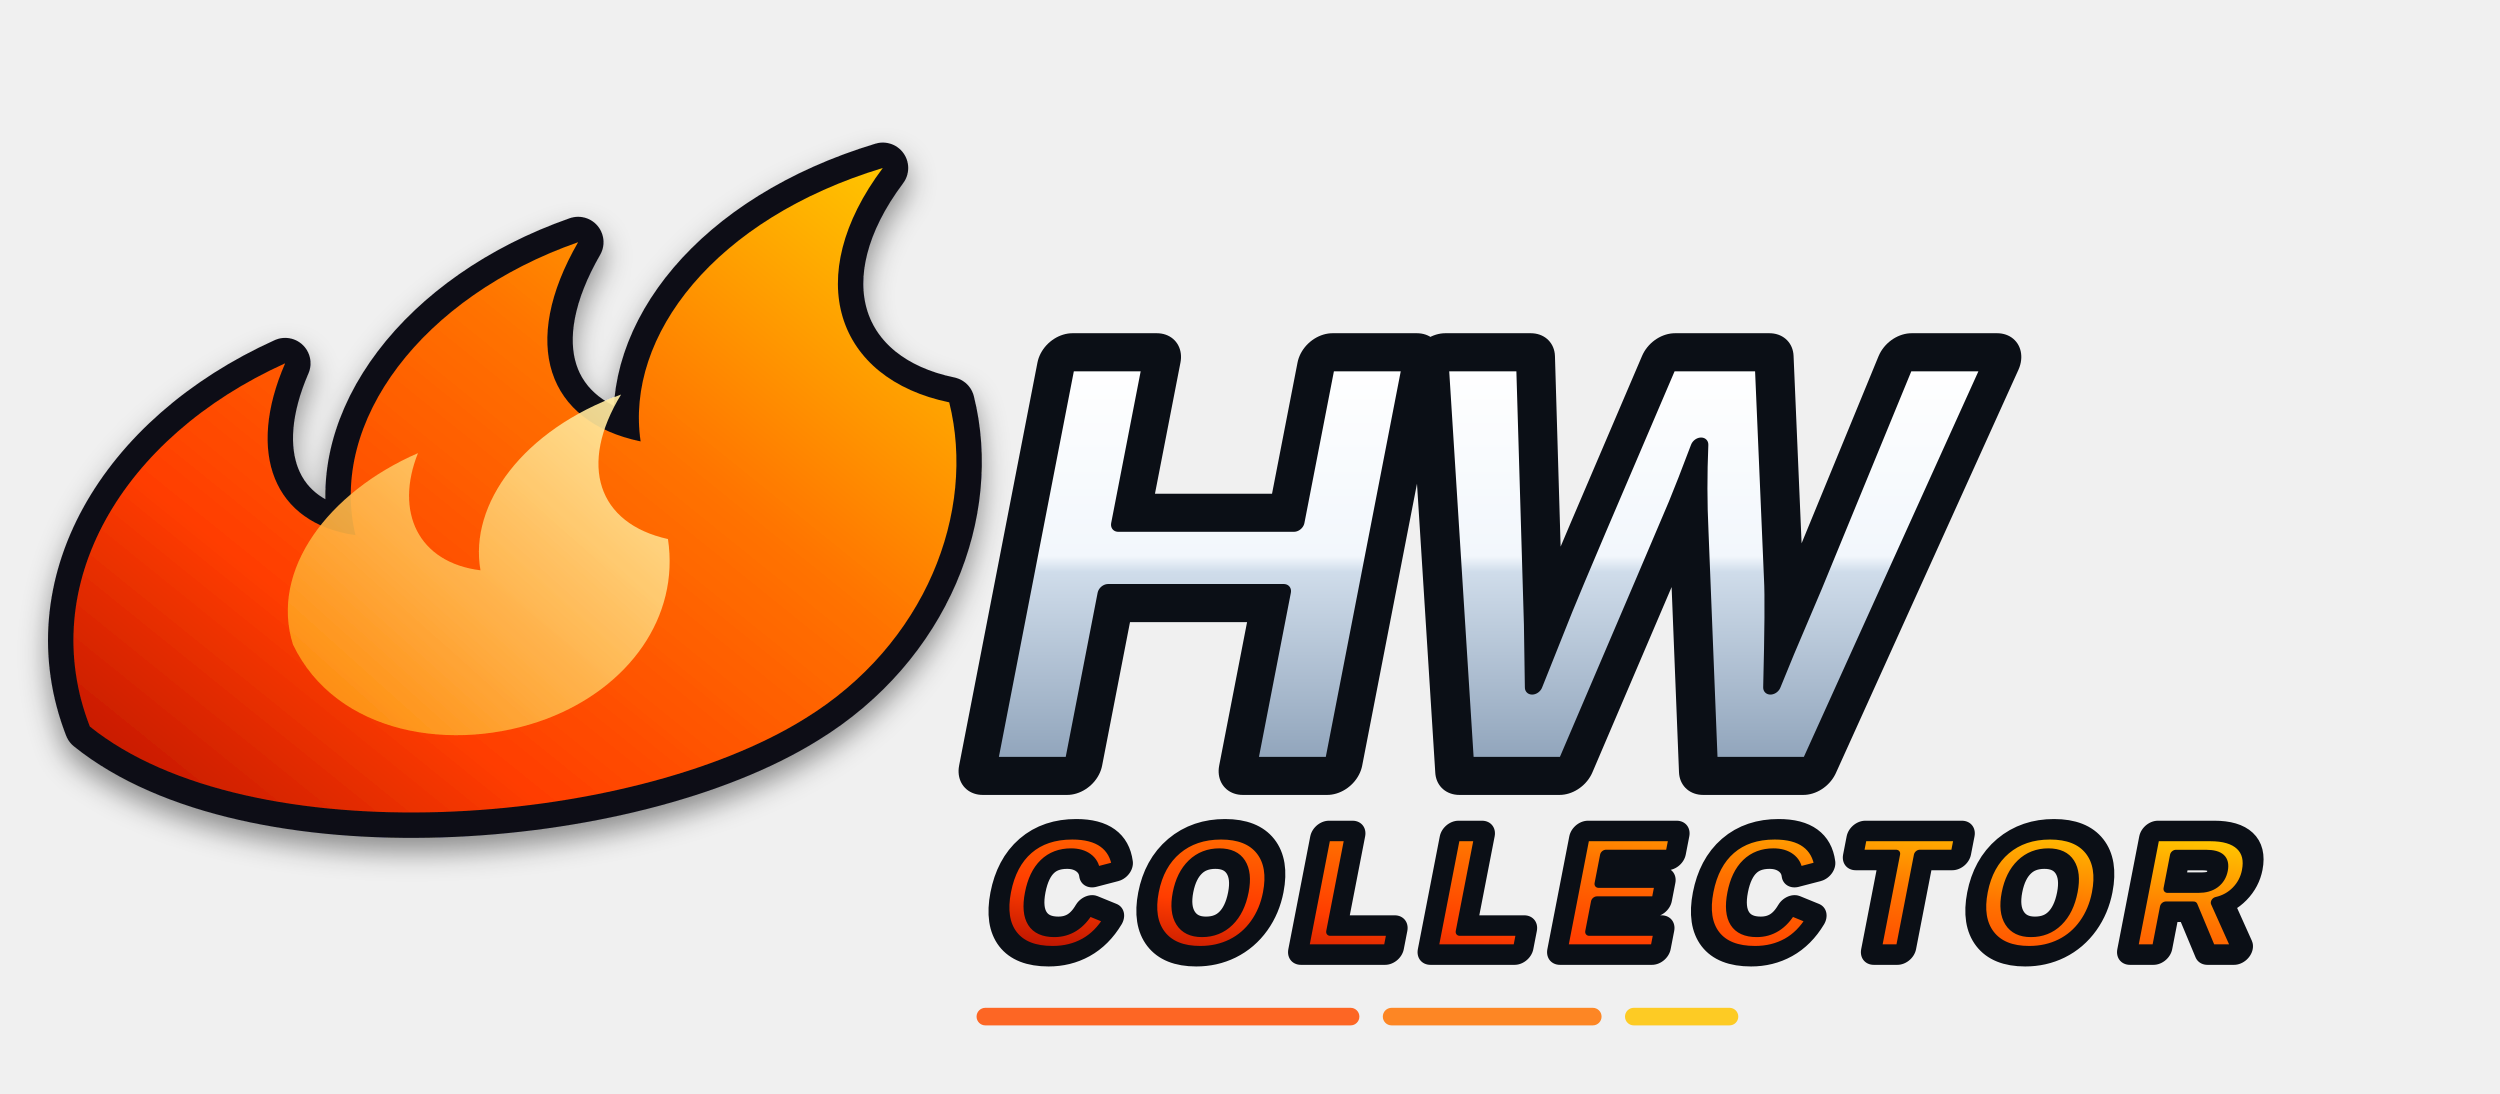
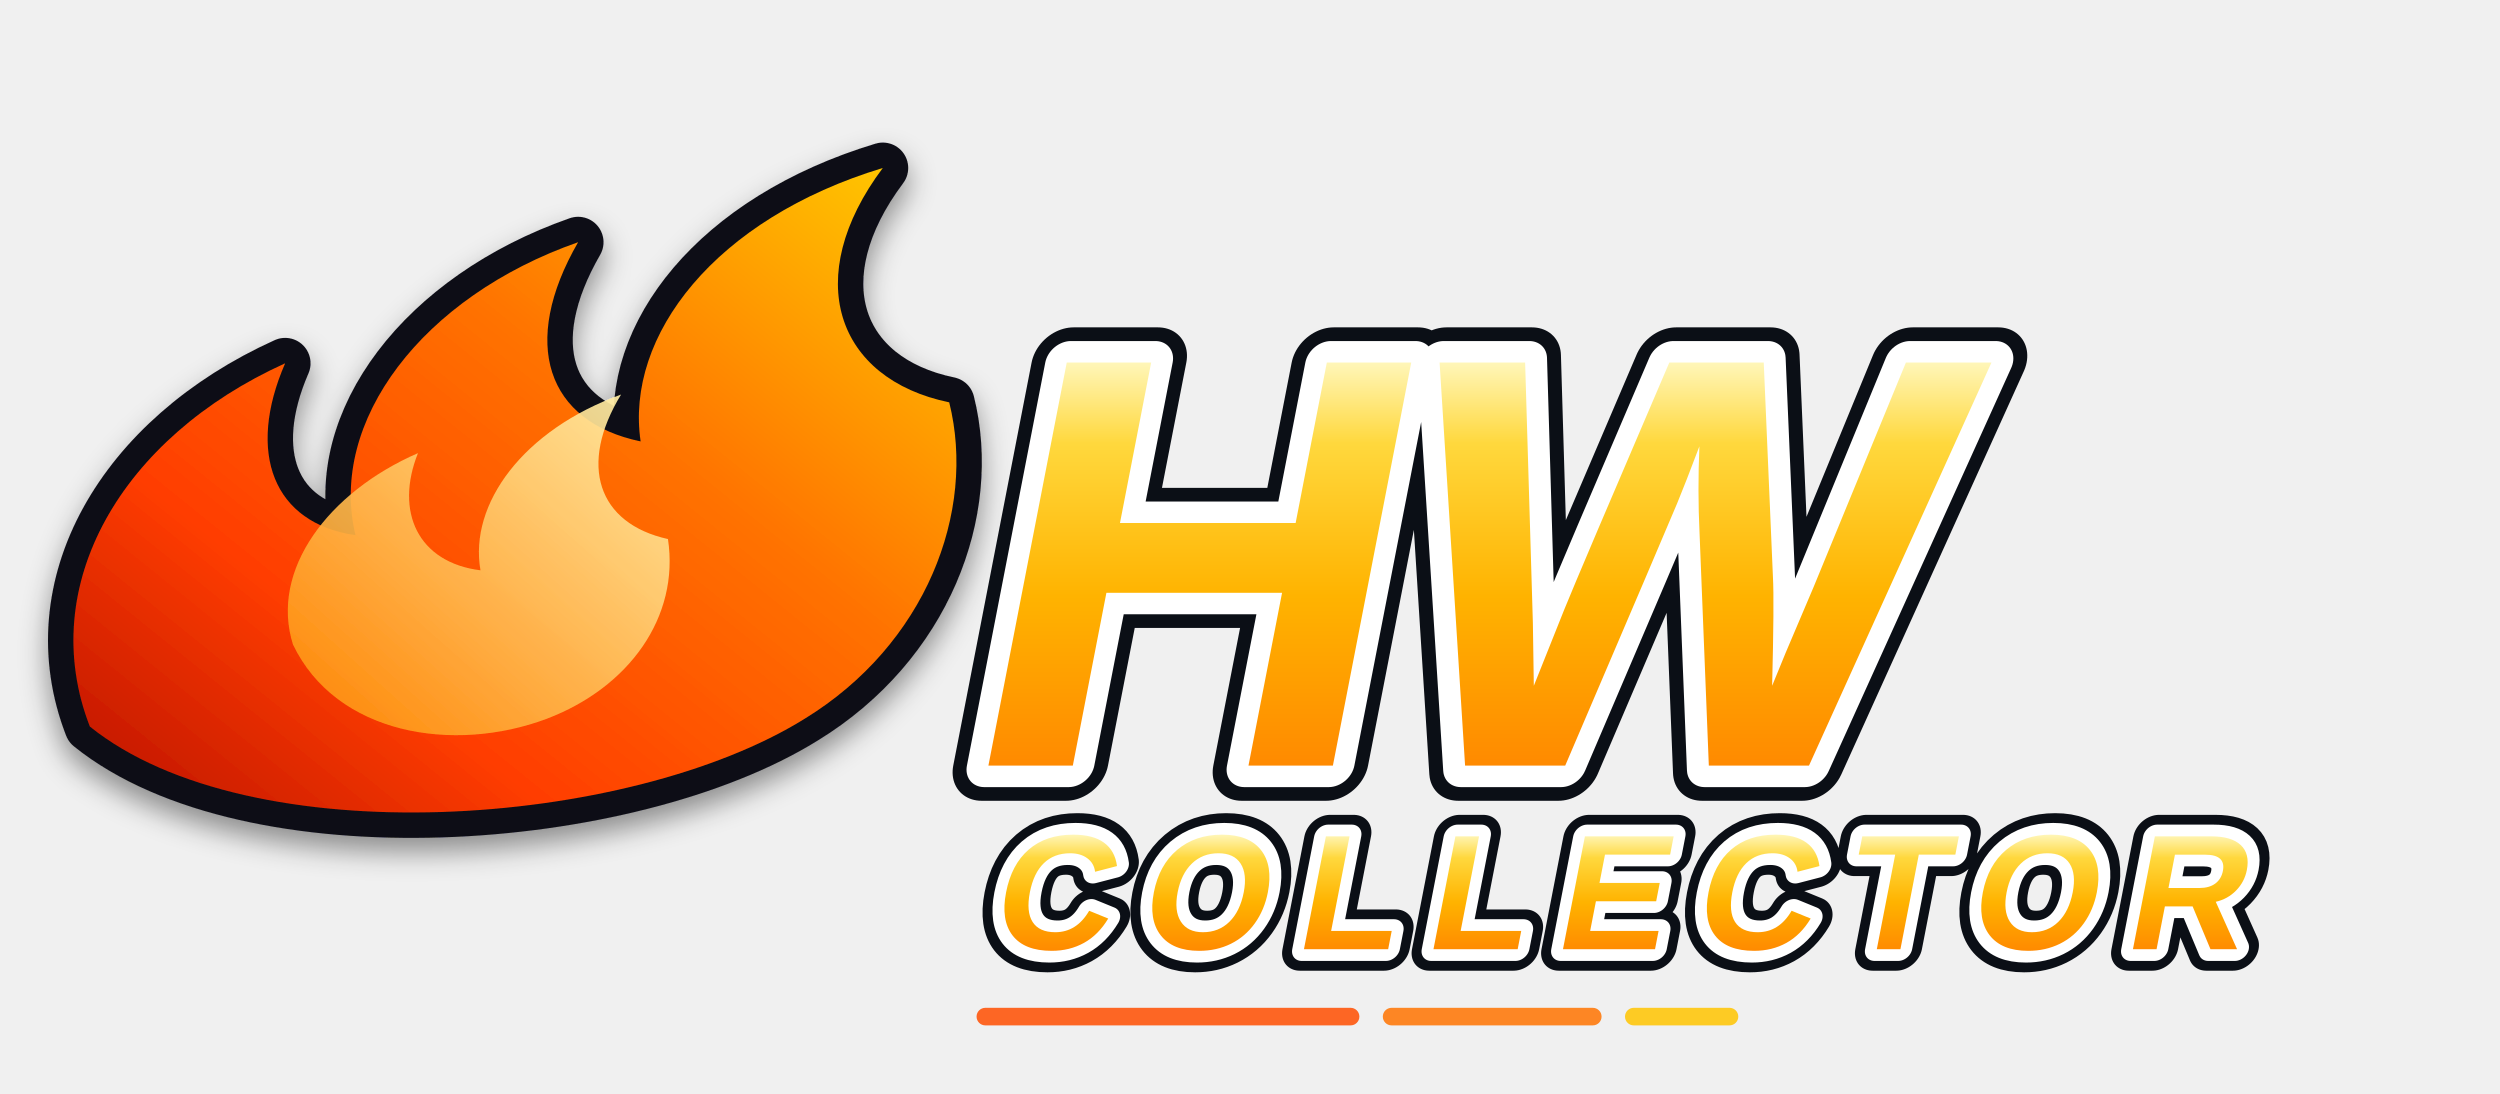
<svg xmlns="http://www.w3.org/2000/svg" viewBox="0 0 1280 560" width="1280" height="560" role="img" aria-label="HW-Collector">
  <defs>
    <linearGradient id="flameGrad" x1="0%" y1="100%" x2="100%" y2="10%">
      <stop offset="0%" stop-color="#b71000" />
      <stop offset="30%" stop-color="#ff3d00" />
      <stop offset="65%" stop-color="#ff7300" />
      <stop offset="100%" stop-color="#ffc400" />
    </linearGradient>
    <linearGradient id="flameInner" x1="0%" y1="100%" x2="100%" y2="0%">
      <stop offset="0%" stop-color="#ff8a00" />
      <stop offset="100%" stop-color="#fff3b0" />
+     </linearGradient>
+     <linearGradient id="gold" x1="0%" y1="0%" x2="0%" y2="100%">
+       <stop offset="0%" stop-color="#fff6b8" />
+       <stop offset="20%" stop-color="#ffd83d" />
+       <stop offset="58%" stop-color="#ffb300" />
+       <stop offset="100%" stop-color="#ff8a00" />
    </linearGradient>
    <linearGradient id="chrome" x1="0%" y1="0%" x2="0%" y2="100%">
      <stop offset="0%" stop-color="#ffffff" />
      <stop offset="48%" stop-color="#f2f7fc" />
      <stop offset="52%" stop-color="#cfdcea" />
      <stop offset="100%" stop-color="#8fa3ba" />
    </linearGradient>
    <linearGradient id="chromeDark" x1="0%" y1="0%" x2="0%" y2="100%">
      <stop offset="0%" stop-color="#4a5b73" />
      <stop offset="100%" stop-color="#16202f" />
    </linearGradient>
    <filter id="soft" x="-25%" y="-25%" width="150%" height="150%">
      <feDropShadow dx="0" dy="7" stdDeviation="7" flood-color="#000000" flood-opacity="0.42" />
    </filter>
  </defs>
  <g filter="url(#soft)">
    <path d="M 46 372              C 18 300 62 224 146 186              C 126 232 140 268 182 274              C 168 216 216 152 296 124              C 266 176 280 216 328 226              C 320 172 366 112 452 86              C 410 142 428 194 486 206              C 500 262 474 330 412 368              C 322 424 128 438 46 372 Z" fill="#0b0f16" stroke="#0b0f16" stroke-width="26" stroke-linejoin="round" />
    <path d="M 46 372              C 18 300 62 224 146 186              C 126 232 140 268 182 274              C 168 216 216 152 296 124              C 266 176 280 216 328 226              C 320 172 366 112 452 86              C 410 142 428 194 486 206              C 500 262 474 330 412 368              C 322 424 128 438 46 372 Z" fill="url(#flameGrad)" />
    <path d="M 150 330              C 138 292 168 252 214 232              C 202 262 214 288 246 292              C 240 258 268 220 318 202              C 296 238 306 268 342 276              C 348 316 322 352 280 368              C 232 386 172 376 150 330 Z" fill="url(#flameInner)" opacity="0.92" />
  </g>
  <g transform="translate(486,392) skewX(-11)">
-     <text x="0" y="0" font-family="'Arial Black','Arial Bold',Impact,Arial,sans-serif" font-size="300" font-weight="900" letter-spacing="-6" fill="#0b0f16" stroke="#0b0f16" stroke-width="30" stroke-linejoin="round">HW</text>
-     <text x="0" y="0" font-family="'Arial Black','Arial Bold',Impact,Arial,sans-serif" font-size="300" font-weight="900" letter-spacing="-6" fill="url(#chrome)" stroke="#0b0f16" stroke-width="9" stroke-linejoin="round">HW</text>
+     <text x="0" y="0" font-family="'Arial Black','Arial Bold',Impact,Arial,sans-serif" font-size="300" font-weight="900" letter-spacing="-6" fill="#0b0f16" stroke="#0b0f16" stroke-width="36" stroke-linejoin="round">HW</text>
+     <text x="0" y="0" font-family="'Arial Black','Arial Bold',Impact,Arial,sans-serif" font-size="300" font-weight="900" letter-spacing="-6" fill="#ffffff" stroke="#ffffff" stroke-width="22" stroke-linejoin="round">HW</text>
+     <text x="0" y="0" font-family="'Arial Black','Arial Bold',Impact,Arial,sans-serif" font-size="300" font-weight="900" letter-spacing="-6" fill="url(#gold)">HW</text>
  </g>
  <g transform="translate(506,486) skewX(-11)">
-     <text x="0" y="0" font-family="'Arial Black','Arial Bold',Impact,Arial,sans-serif" font-size="84" font-weight="900" letter-spacing="15" fill="#0b0f16" stroke="#0b0f16" stroke-width="16" stroke-linejoin="round">COLLECTOR</text>
-     <text x="0" y="0" font-family="'Arial Black','Arial Bold',Impact,Arial,sans-serif" font-size="84" font-weight="900" letter-spacing="15" fill="url(#flameGrad)" stroke="#0b0f16" stroke-width="5" stroke-linejoin="round">COLLECTOR</text>
+     <text x="0" y="0" font-family="'Arial Black','Arial Bold',Impact,Arial,sans-serif" font-size="84" font-weight="900" letter-spacing="15" fill="#0b0f16" stroke="#0b0f16" stroke-width="22" stroke-linejoin="round">COLLECTOR</text>
+     <text x="0" y="0" font-family="'Arial Black','Arial Bold',Impact,Arial,sans-serif" font-size="84" font-weight="900" letter-spacing="15" fill="#ffffff" stroke="#ffffff" stroke-width="12" stroke-linejoin="round">COLLECTOR</text>
+     <text x="0" y="0" font-family="'Arial Black','Arial Bold',Impact,Arial,sans-serif" font-size="84" font-weight="900" letter-spacing="15" fill="url(#gold)">COLLECTOR</text>
  </g>
  <g opacity="0.85">
    <rect x="500" y="516" width="196" height="9" rx="4.5" fill="#ff4d00" />
    <rect x="708" y="516" width="112" height="9" rx="4.5" fill="#ff7300" />
    <rect x="832" y="516" width="58" height="9" rx="4.5" fill="#ffc400" />
  </g>
</svg>
